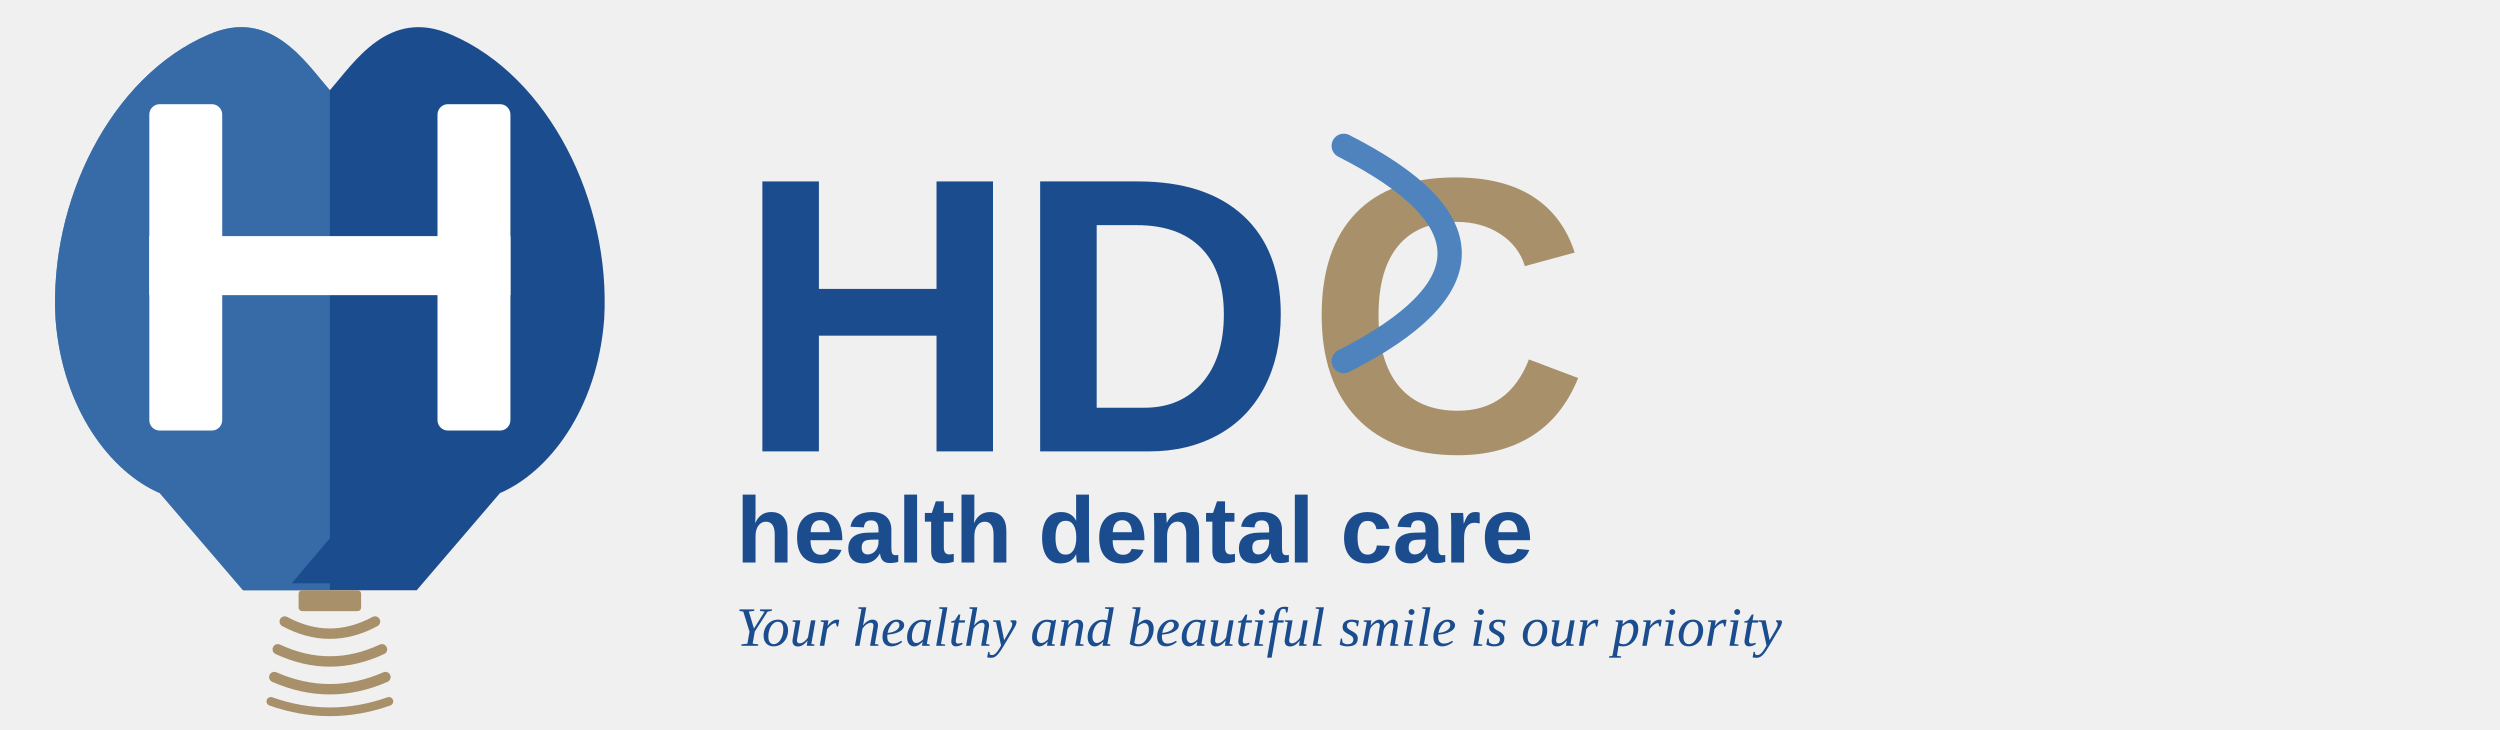
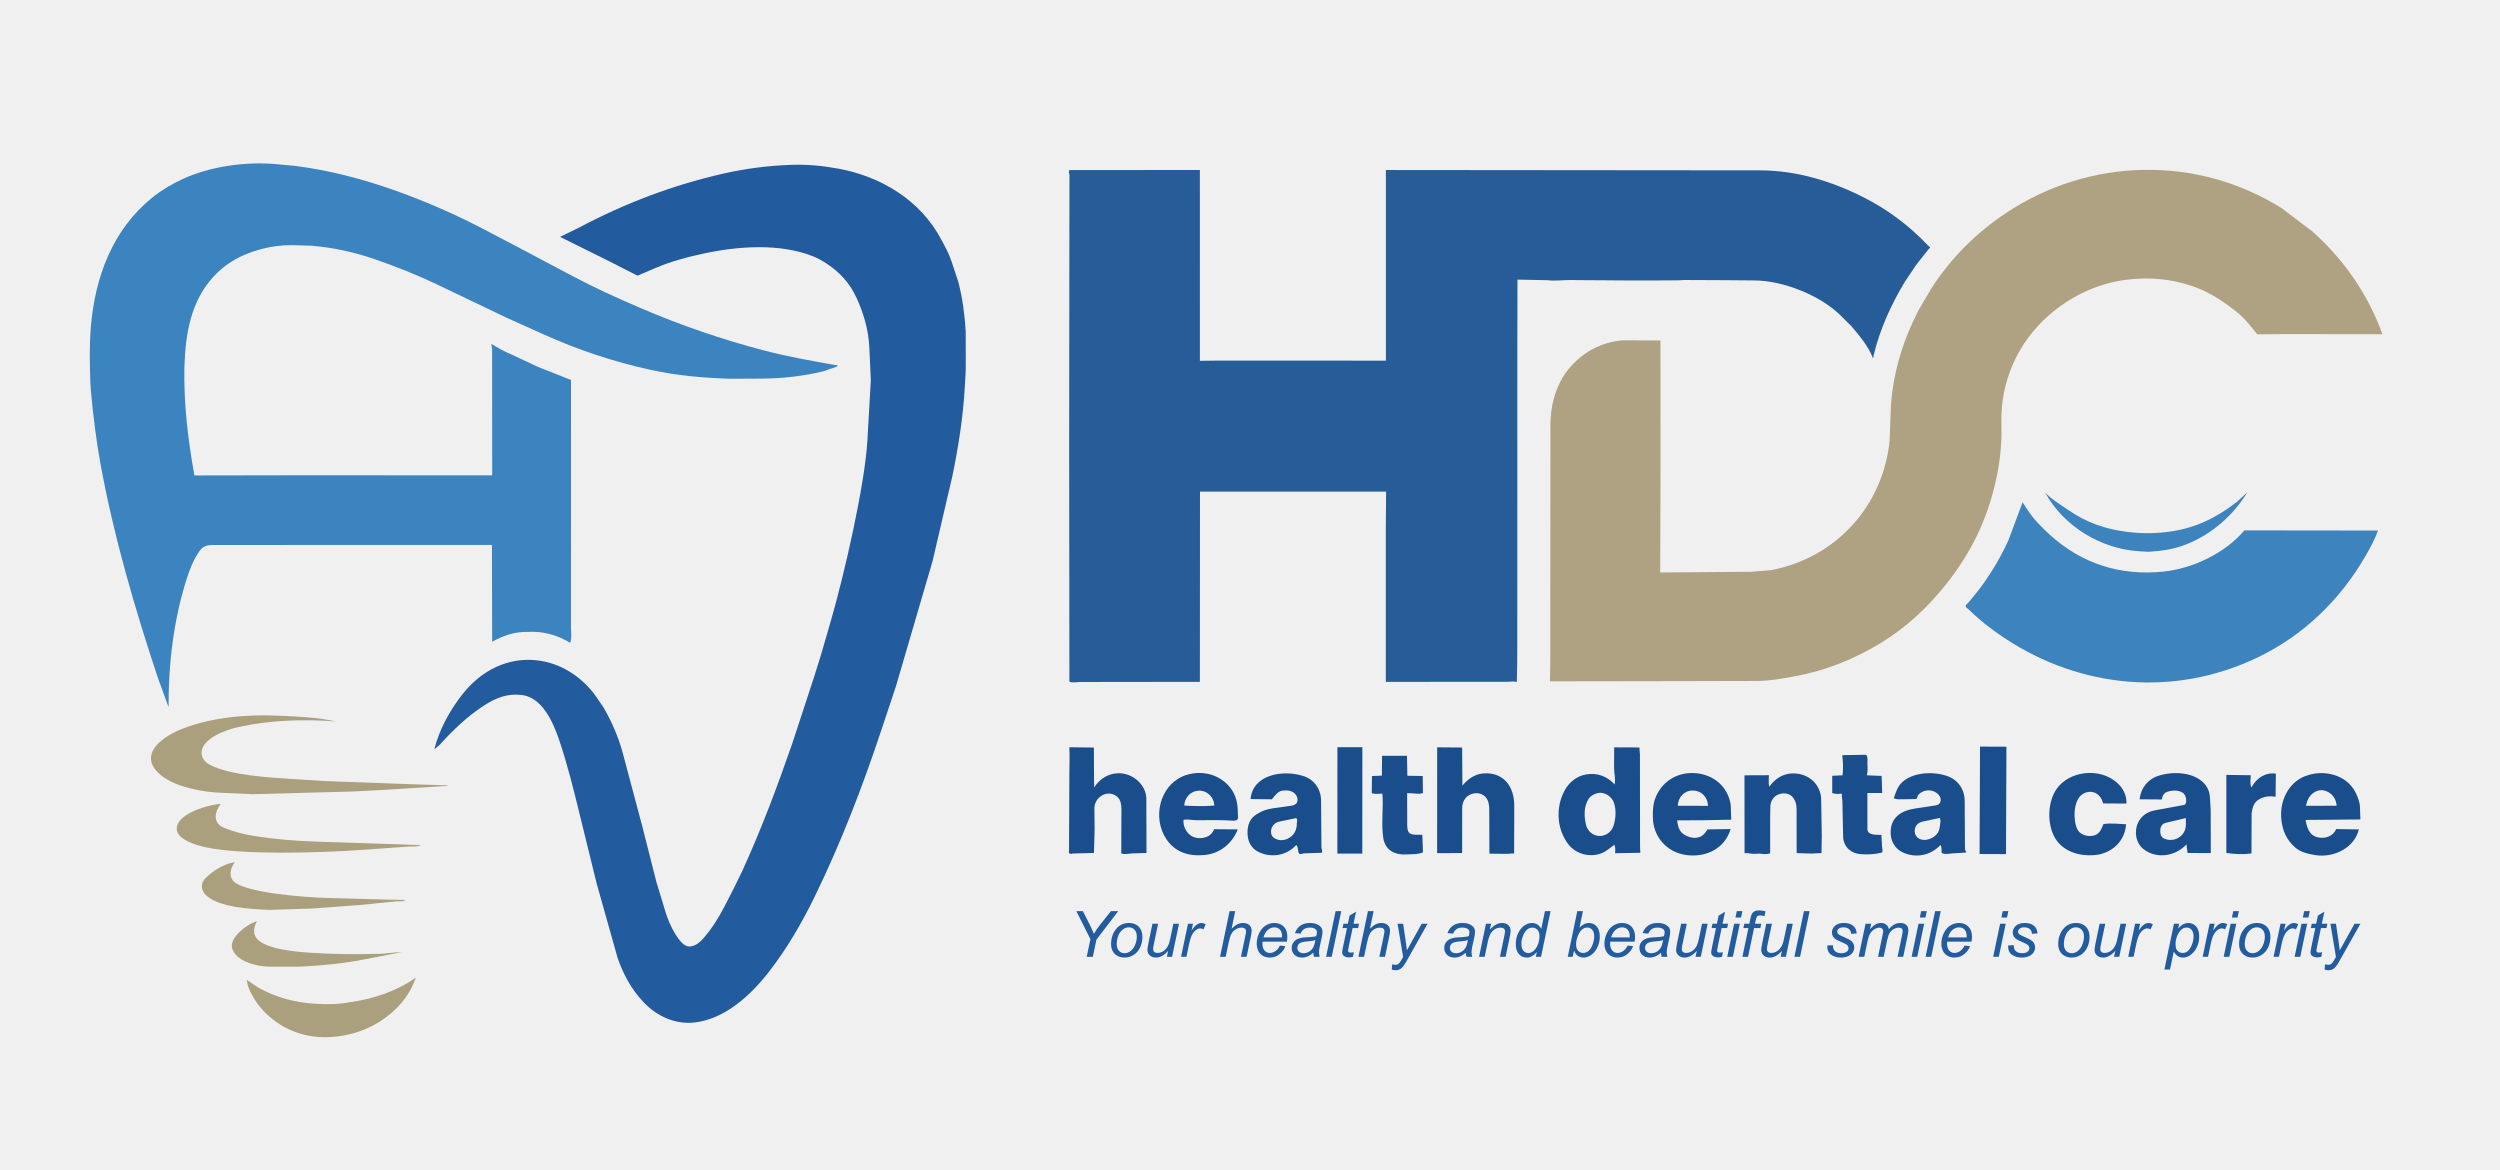
- <svg xmlns="http://www.w3.org/2000/svg" viewBox="0 0 720 210">
-   <path fill="#1B4D8E" d="     M 60,10     C 78,2 88,18 95,26     C 102,18 112,2 130,10     C 158,22 176,58 174,92     C 172,118 158,136 144,142     L 120,170     L 70,170     L 46,142     C 32,136 18,118 16,92     C 14,58 32,22 60,10 Z   " />
-   <path fill="#4E83BE" d="     M 60,10     C 78,2 88,18 95,26     L 95,170     L 70,170     L 46,142     C 32,136 18,118 16,92     C 14,58 32,22 60,10 Z   " opacity="0.55" />
-   <rect fill="white" x="43" y="30" width="21" height="94" rx="3" />
-   <rect fill="white" x="126" y="30" width="21" height="94" rx="3" />
-   <rect fill="white" x="43" y="68" width="104" height="17" />
-   <path fill="#1B4D8E" d="M 84,168 L 95,155 L 106,168 Z" />
-   <rect fill="#A8906A" x="86" y="170" width="18" height="6" rx="1" />
-   <path stroke="#A8906A" stroke-width="3" fill="none" stroke-linecap="round" d="M 82,179 Q 95,186 108,179" />
-   <path stroke="#A8906A" stroke-width="3" fill="none" stroke-linecap="round" d="M 80,187 Q 95,194 110,187" />
-   <path stroke="#A8906A" stroke-width="3" fill="none" stroke-linecap="round" d="M 79,195 Q 95,202 111,195" />
-   <path stroke="#A8906A" stroke-width="2.5" fill="none" stroke-linecap="round" d="M 78,202 Q 95,208 112,202" />
-   <text x="212" y="130" font-family="'Arial Black', Arial, sans-serif" font-size="113" font-weight="900" fill="#1B4D8E">H</text>
-   <text x="292" y="130" font-family="'Arial Black', Arial, sans-serif" font-size="113" font-weight="900" fill="#1B4D8E">D</text>
-   <text x="376" y="130" font-family="'Arial Black', Arial, sans-serif" font-size="113" font-weight="900" fill="#A8906A">C</text>
-   <path stroke="#4E83BE" stroke-width="7" fill="none" stroke-linecap="round" d="M 387,42 Q 448,73 387,104" />
-   <text x="212" y="162" font-family="Arial, sans-serif" font-size="27" font-weight="700" fill="#1B4D8E">health dental care</text>
-   <text x="212" y="186" font-family="Georgia, 'Times New Roman', serif" font-size="16" font-style="italic" fill="#1B4D8E">Your healthy and beautiful smile is our priority</text>
+ <svg xmlns="http://www.w3.org/2000/svg" id="Layer_1" data-name="Layer 1" viewBox="0 0 2993 1400">
+   <defs>
+     <style>
+       .cls-1 {
+         fill: #225b9e;
+       }
+ 
+       .cls-2 {
+         fill: #1a4d8c;
+       }
+ 
+       .cls-3 {
+         fill: #3d83be;
+       }
+ 
+       .cls-4 {
+         fill: #3b84bf;
+       }
+ 
+       .cls-5 {
+         fill: #afa282;
+       }
+ 
+       .cls-6 {
+         fill: #265c98;
+       }
+ 
+       .cls-7 {
+         fill: #aaa07d;
+       }
+     </style>
+   </defs>
+   <path class="cls-3" d="M2832.32,665.07c-30.43,53.05-74.82,95.9-129.88,122.21-99.14,47.38-210.72,37.11-301.87-22.86-15.97-10.51-30.34-21.71-43.89-35.04-1.27-1.25-2.76-1.38-3.18-3.26-.53-2.39,1.01-2.45,2.56-4.21,19.76-22.44,35.69-47.45,48.28-74.67l17.12-45.93,5.15,8c7.63,11.85,16.86,21.32,27.35,30.84,38.27,34.73,84.28,49.47,136.06,44.16,35.38-3.63,73.96-22.18,96.89-49.28h47.18s112.82.14,112.82.14c-3.84,10.72-8.69,19.59-14.59,29.88Z" />
+   <path class="cls-3" d="M2448.54,589.89c8.72,8.82,18.19,14.13,27.8,20.82,21.17,14.74,44.64,22.92,70.18,26.05,17.48,2.14,33.96,2.11,51.56-.37,30.79-4.33,55.58-16.67,79.78-35.43l12.68-11.61c-16.77,27.64-42.56,50.24-73.27,62.43-14.93,5.92-29.6,7.86-45.2,8.84l-11.15-.66c-45.59-2.71-90.41-29.93-112.39-70.08Z" />
+   <path class="cls-6" d="M1975.02,335.81l-27.09-.04-24.46-.19-33.38-.2-9.05-.14c-9.66-.14-18.73,1.4-28.37.23l-35.96-.73-.14,78.44-.09,363.52-.08,16.66-.45,23.08c-3.83-.99-7.32-.22-11.56-.22l-145.3.11v-182.18s.35-45.59.35-45.59h-222.81s-.14,227.74-.14,227.74l-143.33.18c-4.64,0-8.33,1.3-12.88-.31l-.28-279.13.18-190.98.18-136.93c-.64-1.93-.97-3.42-.17-5.51l156.28-.1.04,228.44,23.51-.28,199.19.09-.04-228.22,447.87.41c43.34.04,84.92,12.68,123.11,31.81,29.89,14.97,55.62,34.48,78.5,58.55l1.8,1.61c.88.79-.75,1.44-1.28,2.1l-14.66,18.41-14.1,21.01c-16.5,27.54-29.72,56.47-37.24,87.7l-.35,2.12c.77,1.56-1.41,1.74-1.04.17-5.93-14.08-15.55-25.43-25.27-36.91l-13.11-13c-23.71-23.5-67.87-41.47-102.38-41.78l-11.02-.1-24.33-.21-48.51-.21-8.12.38-34.01.19Z" />
+   <path class="cls-5" d="M2008.93,815.46l-153.31.24.38-23.93.16-282.59c.01-21.02,4.6-40.18,15.03-58,16.06-25.07,41.77-41.53,71.76-43.76l44.93.18.09,152.39-.36,125.37,109.26-.84,23.43-1.95c77.56-14.58,134.33-76.88,141.98-155.41l1.53-41.6c2.75-40.24,14.76-78.74,33.17-114.4l15.3-26c23.4-36.37,53.99-66.81,90.23-90.74,99.78-65.9,227.77-68.6,329.09-5.19l37.15,28.13c37.39,33.53,66.18,74.83,83.52,122.76l-119.19-.1-30.61.29c-7.8-9.44-15.01-19.28-24.81-26.96-14.17-11.1-28.41-21.01-45.29-27.86-29.25-11.86-61-14.75-92.46-9.7-32.65,5.25-62.62,20.25-87.14,41.81-37.43,32.9-58.1,79.42-56.67,129.4.68,23.84-1.57,46.09-6.82,69.21-10.77,47.44-29.82,86.12-60.04,124.05-21.6,27.11-46.68,50.44-76.22,68.69-32.55,20.1-67.34,34.03-104.97,40.83-15.19,2.74-29.16,5.42-44.59,5.45l-94.51.23Z" />
+   <path class="cls-4" d="M359.57,568.99l229.69.09-.11-150.94-.95-6.53c8.08,4.99,17.03,10.01,25.77,13.49l29.92,14.09,39.7,15.67-.02,296.9c0,6.38,1.32,11.37-.94,17.85-15.29-9.39-33-14.34-51.59-13.06-14.9-.24-28.02,4.09-41.81,11.74l-.29-115.93-333.71.1c-7.41,0-12.29,1.3-16.56,7.49-6.63,9.58-11.1,20.38-14.85,32.06-15.8,49.19-22.28,102.13-22.01,154.59l-12.94-35.52c-27.81-83.68-52.74-169.09-68.63-256.05-5.39-29.49-8.72-58.17-11.48-87.75-.27-2.91-.44-5.37-.54-8.33-.79-23.02-1.35-45.13.6-68.13,5.03-59.4,26.07-115.79,73.11-153.99,11.22-9.11,23.29-16.22,36.52-22.38,32.81-15.27,75.57-21.18,111.63-17.97l22.05,1.96c42.07,5.32,82.44,15.86,122.4,30.18,36.8,13.2,71.69,28.54,106.14,46.61l42.06,22.05,62.76,33.26c26.98,14.3,54.15,26.61,82.34,38.67,47.96,20.51,96.23,37.08,146.7,50.32,28.82,7.55,57.17,12.48,86.43,17.68.86-.6,1.61-.17,1.55.44-.02.27.21.97-.43,1.19l-16.3,5.67c-24.67,5.95-49.19,8.63-74.51,8.76l-37.37.19c-32.11-1.08-63.58-3.78-94.97-10.67-44.55-9.77-86.79-23.84-128.16-42.47l-44.33-19.96-83.75-40.05c-24.43-11.68-48.66-21.19-74.17-30.03-24.66-8.55-49.08-13.75-75.01-16.1l-17.45-.52c-11.73-.35-22.21.05-33.69,2.34-25.41,5.05-48.7,15.64-66.5,34.92-27.52,29.82-33.73,68.16-35.1,108.08-.94,44.1,4.18,86.76,11.98,130.21l126.84-.22Z" />
+   <path class="cls-1" d="M711.08,830.39l11.31,16.28c10.3,17.88,18.23,36.2,23.57,56.28l23.1,86.77,16.76,66.14,11.48,37.68c4.06,13.32,16.6,39.63,27.74,39.63,6.64,0,12.52-4.58,16.72-9.4,10.47-12.02,18.66-24.99,25.88-39.08l11.21-21.89,9.54-19.53c22.9-50.06,42-100.9,60.06-152.98l26.41-80.54,8.32-26.74,11.29-38.9c15.95-54.96,40.93-162.97,44-217.15l4.08-71.92-1.81-39.21c-.96-20.73-6.68-40.4-15.26-59.19-7.82-17.14-19.84-30.54-35.36-40.75-5.61-3.7-10.77-6.67-17.06-9.16-39.94-15.8-90.03-12.02-131.93-2.92-19.74,4.28-38.4,9.33-56.9,17.24l-21.01,8.99-33.33-17-59.43-29.46,22.42-10.9c54.85-29.19,112.67-51.17,173.55-64.95,26.47-5.99,52.49-9.27,79.54-10.34,19.62-.77,38.21.94,57.4,4.45,51.53,9.43,98.37,37.85,123.27,84.48,4.68,8.77,9.3,17,12.46,26.47l8.18,24.6c5.06,19.63,7.67,39.04,8.86,59.35l.06,46.1-1.08,19.58c-2.01,36.31-7.54,71.35-14.83,107.1l-23.87,102.38-43.83,149.77-17.81,53.48c-22.49,67.52-47.94,133.63-79.06,197.55-15.64,32.13-33.38,62.66-55.13,90.72-21.89,28.24-53.02,56.7-89.19,60.71-23.3,2.58-45.17-7.61-61.09-24.48-14.35-15.21-24.09-33.04-30.95-52.95l-25.23-89.69-20.69-84.3c-7.25-29.55-14.33-58.19-24.06-86.91-7.47-22.05-20.4-50.58-44.41-53.71-17.26-2.25-31.49,3.37-46,12.86-19.82,12.97-36.56,29.04-52.35,46.51l-5.08,4.29c-.22,1.36-1.92,1.03-1.16-.23,5.92-22.02,16.3-41.47,29.57-59.52,10.54-14.35,22.72-26.11,38.39-34.68,29.75-16.27,64.86-14.8,93.48,2.73,11.57,7.09,20.71,15.59,29.27,26.32Z" />
+   <path class="cls-7" d="M536.05,940.83l-24.08,1.57-51.89,3.19-38.19,2-119.78,3.22-39.2-1.77c-16.23-.73-31.83-3.74-47.2-8.77-15.12-4.95-34.28-16.8-34.95-31.57-.74-16.43,21.07-29.78,36.95-35.99,36.61-14.31,77.82-17.64,117.27-15.84,22.91,1.04,45.22,1.99,67.14,6.78-39.28-2.68-77.51-1.71-115.67,6.54-16.62,3.59-42.5,13.33-45.04,29.1-1.13,7.05,3.65,13.14,10.01,16.43,24.47,12.66,71.71,15.23,101.72,17.12l35.95,2.26,108.87,3.97,37.55,1.13c.42.01.57.4.53.62Z" />
+   <path class="cls-7" d="M295.46,1173.05l13.43,9.13c21.1,11.91,43.78,17.98,68.08,19.47,14.25.87,27.75.94,41.83-1.8,27.6-3.62,57-13.54,79-29.53-7.76,22.84-23.31,40-42.97,52.6-17.98,11.53-38.31,17.5-59.77,18.7-35.05,1.96-67.65-13.38-88.04-41.62-5.06-8.37-10.36-15.95-11.57-26.94Z" />
+   <path class="cls-7" d="M504.04,1011.82c-4.61,2.27-9.17,1.29-14.05,1.64l-58.04,4.12c-48.62,3.46-142.55,6.29-186.25-3.33-12.27-2.7-31.02-8.99-33.64-18.92-4.98-18.86,32.58-31.16,52.07-32.98-3.42,5.39-5.98,9.91-5.9,15.7s3.95,10.49,9.17,12.65c11.88,4.92,23.96,8.12,36.85,10.15,25.07,3.94,49.31,5.92,74.81,6.76l101.15,3.32,23.83.88Z" />
+   <path class="cls-7" d="M473.84,1079.15l-43.8,4.42-57.03,4.14-50.38,1.62c-23.2-.91-60.71-3.03-76.01-17.61-6.43-6.12-6.61-14.68-.45-20.59,9.75-9.35,21.4-16.57,35-19.13-4.62,6.47-7.1,14.23-3.16,21.02,9.23,15.91,88.9,21.36,113.94,22.04l68.32,1.87,25.45.46c-3.86,2.68-7.97,1.35-11.87,1.75Z" />
+   <path class="cls-7" d="M481.11,1139.86l-43.45,8.46c-25.77,5.02-51.07,7.63-77.28,8.93l-36.91.08c-16.26.03-43.09-6.82-45.84-23.62-1.81-11.08,16.56-26.91,29.97-30.79-3.59,6.24-5.23,14.71-.23,20.65,10.8,12.82,45.31,15.73,64.63,17.06,27.63,1.9,54.45,1.99,82.07,1.31,9.03-.22,16.91-1.96,27.02-2.07Z" />
+   <path class="cls-2" d="M1932.76,1011.3c-5.2,3.61-9.34,7.93-15.7,10.33-13.8,5.21-30.73.95-39.86-11.38-13.52-18.27-14.74-43.16-4.58-62.87,5.84-11.34,15.71-18.5,26.61-20.29,13.15-2.16,24.9,2.35,33.75,11.99,1.48-7.19-.64-13.25-.6-19.5l.13-24.85,30.11.12.7,7.96.15,110.52.35,7.6-30.18.53c-.12-3.14.94-5.43-.89-10.15ZM1931.75,988.5c2.81-9.01,3.34-18.55.49-27.32-2.14-6.57-9.11-11.98-16.28-12.03-4.99-.04-11.42,3.09-14,7.15-5.97,9.37-5.66,20.78-3.18,31.2,1.83,7.68,8.44,13,15.76,13.33s14.74-4.4,17.2-12.32Z" />
+   <path class="cls-2" d="M1805.33,1022.21l-22.21-.2-.18-53.49c-.02-5.42-1.1-11.19-5.07-14.94-5.1-4.82-12.42-4.94-18.13-2.14s-9.2,8.73-9.21,16.06l-.08,53.76-29.92.15.05-126.7,29.89.22.32,45.55c8.31-9.84,17.29-14.93,29.17-14.68,21.53.45,32.95,17.1,32.9,38.68l-.15,57.42c-2.73-.55-4.68.33-7.39.3Z" />
+   <path class="cls-2" d="M1342.61,969.9c.02-5.75-.71-11.83-4.5-15.54-5.09-4.99-12.87-5.47-18.5-2.23s-9.5,8.82-9.42,16.24l.28,24.07-.78,28.7-25.35.68c-1.45.04-2.54,1.01-4.09-.14-.97-.72-.4-1.62-.39-3.43l.39-91.73c.05-10.96.53-20.97-.03-31.92l29.34.38.3,47.82c6.81-10.36,16.48-16.46,27.87-17.02,18.77-.93,34.63,14.23,34.67,30.69l.17,64.71-16.52.48c-4.59.13-8.86,1.64-13.65.09l.18-51.84Z" />
+   <path class="cls-2" d="M2119.45,965.86l-.23,15.78v39.95c-3.47,1.27-7.76,1.09-12.25.34l-6.89.29c-3.81.16-7.12-1.31-11.49-.76l-.11-93.25,29.2-.12c.09,4.94-.8,8.83.49,13.87,6.33-9.02,15.06-15.07,25.81-15.91,18.43-1.43,34.36,10.31,36.26,28.88l.79,45.44-.35,20.91-11.8.59-17.93-.52-.08-52.73c0-5.61-1.35-10.63-5.39-15.04-3.83-4.19-11.12-4.74-16.74-2.3-5.06,2.19-9.19,7.42-9.29,14.57Z" />
+   <path class="cls-2" d="M2263.57,998.94c-1.22-19.46,11.49-28.37,29.6-31.08l24.46-3.66c2.61-.39,4.69-2.13,5.24-3.72.83-2.42.76-5.06-.76-7.36-5.68-8.63-18.82-9.23-25.75-1.26-.98,1.13-.75,4.72-2.99,4.76l-14.38.27c-4.26.08-7.98.43-11.79-1.21,2.37-6.65,4.3-13.33,8.89-18.05,12.9-13.27,37.68-14.4,54.48-8.77,13.67,4.58,21.5,16.06,21.57,30.34l.31,56.25c.01,1.92.72,3.4,1.63,5.21l-16.86,1.05c-4.48.28-9.06,1.65-12.75-.77-.27-3.11.64-6.11-1.36-9.32-12.09,12.95-29.77,16.05-45.36,8.76-8.05-3.76-13.59-12.01-14.18-21.44ZM2307.08,1005.24c8.25-1.7,14.77-7.49,15.24-15.67.21-3.65,1.73-6.88-.07-10.36l-20.67,4.45c-6.93,1.49-10.62,7.58-8.91,14.2,1.47,5.7,7.66,8.78,14.42,7.39Z" />
+   <path class="cls-2" d="M2796.9,992.54l27.16.45c-5.7,22.92-31.1,34.25-52.27,30.71-8.68-1.45-17.2-3.28-23.84-9-10.42-8.97-15.21-19.82-16.7-33.4-2.38-21.59,7.88-44.29,28.9-52.29,14.31-5.44,30.56-4.42,43.42,2.66,12.28,6.76,18.73,18.17,21.61,31.67l.7,17.71-65.64.58c2.02,12.93,6.81,20.86,18.74,21.34,7.54.3,14.52-2.82,17.94-10.42ZM2797.37,964.6c-.3-6.14-3.43-11.73-7.53-14.74-4.8-3.53-10.48-5.04-16.18-2.83-7.16,2.78-11.79,9.71-12.8,17.72l36.51-.15Z" />
+   <path class="cls-2" d="M2035,1001.97c4.5-1.65,6.99-5.77,9.3-9.02l27.59-.4c-7.03,24-30.61,34.57-53.92,30.97-22.81-3.52-38.88-21.9-39.16-45.03-.09-7.42.02-14.79,2.49-21.75,7.55-21.33,27.43-33.23,49.7-31.01,21.12,2.11,37.6,16.28,40.99,37.61l.68,17.99-32.59.65-32.19.16c.59,6.43,2.54,13.17,7.65,16.54,5.61,3.7,12.84,5.73,19.47,3.3ZM2044.9,964.76c-.88-11.88-8.76-18.31-18.5-18.35-9.8-.04-17.31,7.78-17.79,18.29l36.29.06Z" />
+   <path class="cls-2" d="M1506.65,1019.9c-8.05-4-12.25-11.32-12.99-19.87-.75-8.72,1.25-18.17,8.21-23.37,6.79-5.08,13.99-7.82,22.16-8.97l22.77-3.22c2.94-.42,5.32-2.12,6.04-3.96,1.18-3.04.58-6.16-1.25-8.72-3.84-5.37-9.94-6-16.37-5.26-5.24.61-9.14,6.27-12.52,10.4l-25.52-.29c2.51-29.14,38.05-35.31,62.49-27.83,13.51,4.13,21.8,15.59,21.91,29.71l.44,55.85c.02,2.19,1.74,4.43.35,6.59l-21.27.69c-1.55.05-4.93,2.04-6.17-.35-1.3-2.49-.27-6.61-3.02-9.69-11.77,13.01-30.28,15.73-45.25,8.29ZM1525.59,1003.4c6.25,4.05,13.9,2.69,19.3-1.24,5.06-3.68,7.77-9.57,7.66-16.34-.03-1.68,1.31-5.18-.88-6.36l-20.18,4.19c-4.62.96-7.97,4.33-9.16,8.01-1.31,4.08-.88,9.06,3.25,11.74Z" />
+   <path class="cls-2" d="M1425.91,1000.51c7.4,5.05,23.38,4.15,27.57-7.79l28.38.24c-6.72,16.89-21.06,28.55-38.76,30.55-19.26,2.18-36.33-2.99-46.98-19.24-16.46-25.12-8.04-62.63,19.73-74.79,14.77-6.46,32.33-5.27,45.62,3.26s19.65,20.97,20.28,35.65l.45,10.43c.11,2.48-2.53,3.94-5.23,3.75-14.82-1.05-29.16-.72-44.02-.6-5.37.04-10.45-1.45-16.06-.51-.6,7.41,2.82,14.82,9,19.04ZM1453.75,964.45c-.46-11.1-9.63-18.42-18.76-17.87-9.64.58-16.56,7.93-17.26,17.83,12.13.7,23.35,1.04,36.02.04Z" />
+   <path class="cls-2" d="M1702.8,999.45l.79,20.93c-5.81,2.68-12.03,2.12-18.63,2.53-15.48.95-26.72-4.87-29-20.29-2.46-16.59.39-34.98-.93-52.49-4.38.29-8.21.69-12.74-.44l.2-20.58,11.9-.55.2-23.7h29.86s.44,23.88.44,23.88l18.4.27.23,20.36c-3.91,1.71-8.42.62-12.74.42l-6.14-.28.09,35.04c0,3.81-.35,10.69,2.89,13,3.87,2.69,9.74,1.39,15.17,1.92Z" />
+   <path class="cls-2" d="M2252.39,999.54l.79,13.74c.15,2.57,1.15,4.97.02,7.36-8.38,2.2-16.82,2.59-25.42,1.97-11.41-.82-19.99-7.96-21.15-19.75l-.93-43.85c-.06-2.92-1.21-5.47-.46-8.86-4.54.46-7.57.6-11.67-.63l-.02-20.74,12.34-.62c1.06-7.99.48-15.85-.28-24.08l28.55-.48c2.56,3.51,1.27,7.63,1.52,11.72.27,4.47.54,8.46-.76,12.87l17.79.76.61,20.39-17.7.04.04,42.95c0,7.09,7.61,7.12,16.73,7.2Z" />
+   <rect class="cls-2" x="2321.73" y="942.39" width="128.6" height="31.63" transform="translate(1418.25 3340.36) rotate(-89.77)" />
+   <rect class="cls-2" x="1552.32" y="943.31" width="127.41" height="29.86" transform="translate(656.97 2573.77) rotate(-89.97)" />
+   <path class="cls-2" d="M2695.47,1021.74c-10,1.41-19.48.85-30.09-.57v-93.46s29.2.41,29.2.41c-.24,5.28-1.03,9.5.74,14.72,6.37-11.49,16.5-18.32,29.32-16.65l-.32,27.76c-7.34-1.43-15.3-.37-21.58,4.21-4.92,3.59-6.11,9.41-7.1,15.42l-.17,48.16Z" />
+   <path class="cls-2" d="M2561.5,981.67c4.68-7.12,11.61-10.29,18.97-11.66l35.01-6.51c3.46-2.57,1.71-11.88-2.06-14.25-5.93-3.73-12.42-3.31-18.75-1.29-3.8,1.21-6.03,4.77-6.51,9.16l-26.61-.2c1.45-13.49,9.66-24.06,22.8-28.23,26.04-8.25,59.78-.48,61.37,25.81l.9,14.99.13,51.85-27.75-.16-1.41-10.28c-13.08,14.33-35.95,17.95-51.61,5.5-10.19-8.1-11.42-24.15-4.47-34.72ZM2615.68,994.07c1.77-4.48,1.34-9.57,1.11-14.7l-23.89,5.72c-4.31,1.03-6.39,4.43-6.61,8.81-.19,3.7.45,8.03,4.4,9.91,9.36,4.47,21.08.17,24.99-9.74Z" />
+   <path class="cls-2" d="M2508.6,999.68c5.84-2.35,7.59-8.43,9.67-13.09,8.59-1.45,18.5-.16,27.1.21-1.41,20.89-17.75,35.37-38.22,36.99-17.75,1.41-36.47-4.33-46.14-19.32-11.04-17.11-10.38-47.83,4.23-63.82,17.87-19.56,53.98-21.15,72.62-.2,5.43,6.1,8.24,13.67,7.93,21.58l-28.03-.18c-1.44-6.7-5.55-11.48-10.99-13.2-6.44-2.02-13.55.47-17.7,6.1-8.04,10.89-6.44,34.92.28,41.37,4.77,4.58,12.87,6.11,19.24,3.54Z" />
+   <path class="cls-1" d="M1301.04,1145.51l4.4-21.15-16.82-33.54h7.83l8.06,15.97c1.77,3.48,3.48,7.21,5.15,11.19,1.84-3.38,4.35-7.08,7.54-11.08l12.83-16.08h8.73l-26.11,34.1-4.29,20.59h-7.31Z" />
+   <path class="cls-1" d="M1330.18,1130.47c0-7.73,2.28-14.14,6.83-19.21,3.75-4.18,8.68-6.27,14.77-6.27,4.78,0,8.62,1.49,11.55,4.48,2.92,2.98,4.38,7.01,4.38,12.09,0,4.55-.92,8.79-2.76,12.7s-4.46,6.92-7.85,9.01c-3.39,2.09-6.97,3.13-10.73,3.13-3.08,0-5.89-.66-8.41-1.98-2.52-1.32-4.45-3.18-5.78-5.6-1.33-2.41-2-5.2-2-8.36ZM1336.93,1129.8c0,3.73.9,6.56,2.69,8.49,1.79,1.93,4.07,2.89,6.83,2.89,1.44,0,2.87-.29,4.29-.88,1.42-.58,2.74-1.47,3.95-2.67,1.22-1.19,2.26-2.56,3.11-4.08s1.55-3.18,2.07-4.94c.77-2.46,1.16-4.82,1.16-7.09,0-3.58-.9-6.36-2.7-8.34-1.8-1.98-4.07-2.97-6.81-2.97-2.11,0-4.04.5-5.78,1.51-1.74,1.01-3.31,2.48-4.72,4.42-1.41,1.94-2.44,4.2-3.1,6.77-.66,2.57-.99,4.87-.99,6.88Z" />
+   <path class="cls-1" d="M1398.52,1138.34c-4.75,5.37-9.61,8.06-14.59,8.06-3.06,0-5.53-.88-7.41-2.63-1.88-1.75-2.82-3.9-2.82-6.44,0-1.67.42-4.53,1.27-8.58l4.77-22.87h6.75l-5.3,25.33c-.45,2.11-.67,3.76-.67,4.92,0,1.49.45,2.66,1.36,3.49.91.83,2.24,1.25,4.01,1.25,1.89,0,3.74-.46,5.54-1.38,1.8-.92,3.36-2.16,4.66-3.73,1.31-1.57,2.37-3.42,3.19-5.56.55-1.37,1.18-3.77,1.9-7.2l3.58-17.12h6.75l-8.28,39.62h-6.23l1.49-7.16Z" />
+   <path class="cls-1" d="M1413.96,1145.51l8.28-39.62h5.97l-1.68,8.09c2.04-3.06,4.03-5.32,5.99-6.79,1.95-1.47,3.95-2.2,5.99-2.2,1.34,0,3,.49,4.96,1.46l-2.76,6.27c-1.17-.84-2.45-1.27-3.84-1.27-2.36,0-4.79,1.32-7.27,3.95-2.49,2.64-4.44,7.37-5.86,14.21l-3.36,15.89h-6.42Z" />
+   <path class="cls-1" d="M1460.63,1145.51l11.42-54.69h6.75l-4.36,21c2.51-2.44,4.85-4.18,7.01-5.24,2.16-1.06,4.39-1.58,6.68-1.58,3.28,0,5.83.86,7.65,2.59,1.81,1.73,2.72,4.01,2.72,6.85,0,1.39-.4,3.95-1.19,7.68l-4.89,23.39h-6.75l5.04-23.99c.72-3.48,1.08-5.67,1.08-6.57,0-1.29-.45-2.35-1.34-3.17-.9-.82-2.19-1.23-3.88-1.23-2.44,0-4.76.64-6.98,1.92-2.21,1.28-3.95,3.03-5.2,5.26-1.26,2.23-2.41,5.81-3.45,10.76l-3.54,17.01h-6.75Z" />
+   <path class="cls-1" d="M1532.22,1132.04l6.57.67c-.95,3.26-3.12,6.36-6.51,9.29-3.39,2.93-7.44,4.4-12.14,4.4-2.94,0-5.63-.68-8.08-2.03-2.45-1.36-4.31-3.33-5.6-5.91-1.28-2.59-1.92-5.53-1.92-8.84,0-4.33,1-8.52,3-12.59,2-4.07,4.59-7.09,7.78-9.06,3.18-1.98,6.63-2.97,10.33-2.97,4.73,0,8.5,1.47,11.32,4.4,2.82,2.93,4.23,6.94,4.23,12.01,0,1.94-.17,3.93-.52,5.97h-29.17c-.1.77-.15,1.47-.15,2.09,0,3.71.85,6.54,2.55,8.49s3.79,2.93,6.25,2.93c2.31,0,4.59-.76,6.83-2.28,2.24-1.52,3.98-3.71,5.22-6.57ZM1512.6,1122.23h22.23c.03-.7.04-1.19.04-1.49,0-3.38-.85-5.97-2.54-7.78s-3.87-2.71-6.53-2.71c-2.88,0-5.52,1-7.89,2.98-2.38,1.99-4.15,4.99-5.32,8.99Z" />
+   <path class="cls-1" d="M1572.32,1140.58c-2.34,2.01-4.59,3.49-6.75,4.42-2.16.93-4.48,1.4-6.94,1.4-3.66,0-6.6-1.08-8.84-3.23s-3.36-4.91-3.36-8.26c0-2.21.5-4.17,1.51-5.88s2.34-3.07,4.01-4.1c1.67-1.03,3.71-1.77,6.12-2.22,1.52-.3,4.4-.53,8.64-.71,4.24-.17,7.28-.62,9.12-1.34.52-1.84.78-3.37.78-4.59,0-1.57-.57-2.8-1.72-3.69-1.57-1.24-3.85-1.87-6.86-1.87-2.84,0-5.15.63-6.96,1.88-1.8,1.26-3.11,3.04-3.94,5.35l-6.83-.6c1.39-3.93,3.6-6.94,6.62-9.03s6.83-3.13,11.43-3.13c4.9,0,8.78,1.17,11.64,3.51,2.19,1.74,3.28,4,3.28,6.79,0,2.11-.31,4.56-.93,7.35l-2.2,9.85c-.7,3.13-1.04,5.68-1.04,7.65,0,1.24.27,3.04.82,5.37h-6.83c-.37-1.29-.63-2.93-.78-4.92ZM1574.82,1125.44c-.95.37-1.96.66-3.04.86-1.08.2-2.89.41-5.43.63-3.93.35-6.7.79-8.32,1.33-1.62.54-2.83,1.39-3.66,2.55-.82,1.17-1.23,2.46-1.23,3.88,0,1.89.65,3.45,1.96,4.66,1.31,1.22,3.17,1.83,5.58,1.83,2.24,0,4.39-.59,6.45-1.77,2.06-1.18,3.69-2.83,4.89-4.94,1.19-2.11,2.13-5.12,2.8-9.03Z" />
+   <path class="cls-1" d="M1587.58,1145.51l11.42-54.69h6.75l-11.42,54.69h-6.75Z" />
+   <path class="cls-1" d="M1620.85,1140.02l-1.12,5.52c-1.62.42-3.18.63-4.7.63-2.69,0-4.83-.66-6.42-1.98-1.19-.99-1.79-2.35-1.79-4.07,0-.87.32-2.87.97-6.01l4.81-23.02h-5.33l1.08-5.22h5.33l2.05-9.74,7.72-4.66-3.02,14.4h6.64l-1.12,5.22h-6.6l-4.59,21.9c-.57,2.79-.86,4.45-.86,5,0,.8.23,1.41.69,1.83.46.42,1.21.63,2.26.63,1.49,0,2.82-.15,3.99-.45Z" />
+   <path class="cls-1" d="M1626.3,1145.51l11.42-54.69h6.75l-4.36,21c2.51-2.44,4.85-4.18,7.01-5.24,2.16-1.06,4.39-1.58,6.68-1.58,3.28,0,5.83.86,7.65,2.59,1.81,1.73,2.72,4.01,2.72,6.85,0,1.39-.4,3.95-1.19,7.68l-4.89,23.39h-6.75l5.04-23.99c.72-3.48,1.08-5.67,1.08-6.57,0-1.29-.45-2.35-1.34-3.17-.9-.82-2.19-1.23-3.88-1.23-2.44,0-4.76.64-6.98,1.92-2.21,1.28-3.95,3.03-5.2,5.26-1.26,2.23-2.41,5.81-3.45,10.76l-3.54,17.01h-6.75Z" />
+   <path class="cls-1" d="M1666.25,1160.8l.41-6.34c1.39.4,2.75.6,4.07.6s2.47-.31,3.32-.93c1.09-.82,2.29-2.36,3.58-4.63l2.16-3.88-6.6-39.73h6.64l2.98,20.03c.6,3.95,1.11,7.91,1.53,11.86l17.72-31.9h7.05l-25.26,44.88c-2.44,4.38-4.6,7.27-6.49,8.69-1.89,1.42-4.07,2.13-6.53,2.13-1.57,0-3.1-.26-4.59-.78Z" />
+   <path class="cls-1" d="M1754.93,1140.58c-2.34,2.01-4.59,3.49-6.75,4.42-2.16.93-4.48,1.4-6.94,1.4-3.66,0-6.6-1.08-8.84-3.23s-3.36-4.91-3.36-8.26c0-2.21.5-4.17,1.51-5.88s2.34-3.07,4.01-4.1c1.67-1.03,3.71-1.77,6.12-2.22,1.52-.3,4.4-.53,8.64-.71,4.24-.17,7.28-.62,9.12-1.34.52-1.84.78-3.37.78-4.59,0-1.57-.57-2.8-1.72-3.69-1.57-1.24-3.85-1.87-6.86-1.87-2.84,0-5.15.63-6.96,1.88-1.8,1.26-3.11,3.04-3.94,5.35l-6.83-.6c1.39-3.93,3.6-6.94,6.62-9.03s6.83-3.13,11.43-3.13c4.9,0,8.78,1.17,11.64,3.51,2.19,1.74,3.28,4,3.28,6.79,0,2.11-.31,4.56-.93,7.35l-2.2,9.85c-.7,3.13-1.04,5.68-1.04,7.65,0,1.24.27,3.04.82,5.37h-6.83c-.37-1.29-.63-2.93-.78-4.92ZM1757.43,1125.44c-.95.37-1.96.66-3.04.86-1.08.2-2.89.41-5.43.63-3.93.35-6.7.79-8.32,1.33-1.62.54-2.83,1.39-3.66,2.55-.82,1.17-1.23,2.46-1.23,3.88,0,1.89.65,3.45,1.96,4.66,1.31,1.22,3.17,1.83,5.58,1.83,2.24,0,4.39-.59,6.45-1.77,2.06-1.18,3.69-2.83,4.89-4.94,1.19-2.11,2.13-5.12,2.8-9.03Z" />
+   <path class="cls-1" d="M1770.71,1145.51l8.28-39.62h6.12l-1.46,6.9c2.66-2.71,5.15-4.69,7.46-5.93,2.31-1.24,4.67-1.87,7.09-1.87,3.21,0,5.73.87,7.55,2.61,1.83,1.74,2.74,4.07,2.74,6.98,0,1.47-.32,3.78-.97,6.94l-5.04,23.99h-6.75l5.26-25.11c.52-2.44.78-4.24.78-5.41,0-1.32-.45-2.39-1.36-3.21-.91-.82-2.22-1.23-3.94-1.23-3.46,0-6.54,1.24-9.23,3.73s-4.68,6.75-5.95,12.79l-3.84,18.43h-6.75Z" />
+   <path class="cls-1" d="M1839.91,1139.76c-3.86,4.43-7.88,6.64-12.09,6.64-3.76,0-6.88-1.39-9.38-4.16-2.5-2.77-3.75-6.8-3.75-12.07,0-4.82.99-9.23,2.96-13.22,1.98-3.99,4.45-6.98,7.42-8.97,2.97-1.99,5.95-2.98,8.93-2.98,4.92,0,8.64,2.38,11.15,7.12l4.48-21.3h6.71l-11.42,54.69h-6.23l1.19-5.75ZM1821.4,1128.91c0,2.76.27,4.94.82,6.53.55,1.59,1.48,2.92,2.8,3.97,1.32,1.06,2.9,1.59,4.74,1.59,3.06,0,5.83-1.59,8.32-4.78,3.33-4.23,5-9.45,5-15.67,0-3.13-.82-5.58-2.46-7.35-1.64-1.77-3.71-2.65-6.19-2.65-1.62,0-3.09.36-4.42,1.08-1.33.72-2.65,1.95-3.96,3.67-1.31,1.73-2.41,3.92-3.3,6.58s-1.34,5-1.34,7.01Z" />
+   <path class="cls-1" d="M1876.91,1145.51l11.42-54.69h6.75l-4.07,19.55c2.14-1.96,4.08-3.35,5.82-4.16,1.74-.81,3.56-1.21,5.45-1.21,3.71,0,6.8,1.38,9.27,4.14s3.71,6.78,3.71,12.05c0,3.51-.5,6.71-1.49,9.62-1,2.91-2.23,5.35-3.69,7.33-1.47,1.98-2.98,3.56-4.55,4.74-1.57,1.18-3.17,2.06-4.81,2.65s-3.22.88-4.74.88c-2.61,0-4.91-.69-6.9-2.07-1.99-1.38-3.54-3.49-4.66-6.32l-1.57,7.5h-5.93ZM1886.91,1129.24l-.04,1.27c0,3.38.81,5.96,2.42,7.72,1.62,1.77,3.63,2.65,6.04,2.65s4.53-.83,6.51-2.48c1.98-1.65,3.6-4.23,4.87-7.74,1.27-3.51,1.9-6.74,1.9-9.7,0-3.33-.8-5.92-2.41-7.76-1.6-1.84-3.59-2.76-5.95-2.76s-4.68.94-6.71,2.82c-2.04,1.88-3.74,4.77-5.11,8.67-1.02,2.91-1.53,5.35-1.53,7.31Z" />
+   <path class="cls-1" d="M1948.5,1132.04l6.57.67c-.95,3.26-3.12,6.36-6.51,9.29-3.39,2.93-7.44,4.4-12.14,4.4-2.94,0-5.63-.68-8.08-2.03-2.45-1.36-4.31-3.33-5.6-5.91-1.28-2.59-1.92-5.53-1.92-8.84,0-4.33,1-8.52,3-12.59,2-4.07,4.59-7.09,7.78-9.06,3.18-1.98,6.63-2.97,10.33-2.97,4.73,0,8.5,1.47,11.32,4.4,2.82,2.93,4.23,6.94,4.23,12.01,0,1.94-.17,3.93-.52,5.97h-29.17c-.1.77-.15,1.47-.15,2.09,0,3.71.85,6.54,2.55,8.49s3.79,2.93,6.25,2.93c2.31,0,4.59-.76,6.83-2.28,2.24-1.52,3.98-3.71,5.22-6.57ZM1928.88,1122.23h22.23c.03-.7.04-1.19.04-1.49,0-3.38-.85-5.97-2.54-7.78s-3.87-2.71-6.53-2.71c-2.88,0-5.52,1-7.89,2.98-2.38,1.99-4.15,4.99-5.32,8.99Z" />
+   <path class="cls-1" d="M1988.6,1140.58c-2.34,2.01-4.59,3.49-6.75,4.42-2.16.93-4.48,1.4-6.94,1.4-3.66,0-6.6-1.08-8.84-3.23s-3.36-4.91-3.36-8.26c0-2.21.5-4.17,1.51-5.88s2.34-3.07,4.01-4.1c1.67-1.03,3.71-1.77,6.12-2.22,1.52-.3,4.4-.53,8.64-.71,4.24-.17,7.28-.62,9.12-1.34.52-1.84.78-3.37.78-4.59,0-1.57-.57-2.8-1.72-3.69-1.57-1.24-3.85-1.87-6.86-1.87-2.84,0-5.15.63-6.96,1.88-1.8,1.26-3.11,3.04-3.94,5.35l-6.83-.6c1.39-3.93,3.6-6.94,6.62-9.03s6.83-3.13,11.43-3.13c4.9,0,8.78,1.17,11.64,3.51,2.19,1.74,3.28,4,3.28,6.79,0,2.11-.31,4.56-.93,7.35l-2.2,9.85c-.7,3.13-1.04,5.68-1.04,7.65,0,1.24.27,3.04.82,5.37h-6.83c-.37-1.29-.63-2.93-.78-4.92ZM1991.1,1125.44c-.95.37-1.96.66-3.04.86-1.08.2-2.89.41-5.43.63-3.93.35-6.7.79-8.32,1.33-1.62.54-2.83,1.39-3.66,2.55-.82,1.17-1.23,2.46-1.23,3.88,0,1.89.65,3.45,1.96,4.66,1.31,1.22,3.17,1.83,5.58,1.83,2.24,0,4.39-.59,6.45-1.77,2.06-1.18,3.69-2.83,4.89-4.94,1.19-2.11,2.13-5.12,2.8-9.03Z" />
+   <path class="cls-1" d="M2031.43,1138.34c-4.75,5.37-9.61,8.06-14.59,8.06-3.06,0-5.53-.88-7.4-2.63-1.88-1.75-2.82-3.9-2.82-6.44,0-1.67.42-4.53,1.27-8.58l4.78-22.87h6.75l-5.3,25.33c-.45,2.11-.67,3.76-.67,4.92,0,1.49.45,2.66,1.36,3.49.91.83,2.24,1.25,4.01,1.25,1.89,0,3.74-.46,5.54-1.38,1.8-.92,3.36-2.16,4.66-3.73,1.31-1.57,2.37-3.42,3.19-5.56.55-1.37,1.18-3.77,1.9-7.2l3.58-17.12h6.75l-8.28,39.62h-6.23l1.49-7.16Z" />
+   <path class="cls-1" d="M2062.65,1140.02l-1.12,5.52c-1.62.42-3.18.63-4.7.63-2.69,0-4.83-.66-6.42-1.98-1.19-.99-1.79-2.35-1.79-4.07,0-.87.32-2.87.97-6.01l4.81-23.02h-5.33l1.08-5.22h5.33l2.05-9.74,7.72-4.66-3.02,14.4h6.64l-1.12,5.22h-6.6l-4.59,21.9c-.57,2.79-.86,4.45-.86,5,0,.8.23,1.41.69,1.83.46.42,1.21.63,2.26.63,1.49,0,2.82-.15,3.99-.45Z" />
+   <path class="cls-1" d="M2067.84,1145.51l8.28-39.62h6.75l-8.28,39.62h-6.75ZM2077.69,1098.46l1.6-7.65h6.71l-1.6,7.65h-6.71Z" />
+   <path class="cls-1" d="M2086,1145.51l7.2-34.39h-6.04l1.08-5.22h6.04l1.16-5.63c.6-2.81,1.21-4.84,1.85-6.08.63-1.24,1.67-2.27,3.1-3.08,1.43-.81,3.38-1.21,5.84-1.21,1.72,0,4.2.36,7.46,1.08l-1.23,5.89c-2.29-.6-4.2-.89-5.75-.89-1.32,0-2.32.33-3,.99-.68.66-1.27,2.22-1.77,4.68l-.9,4.25h7.54l-1.08,5.22h-7.54l-7.2,34.39h-6.75Z" />
+   <path class="cls-1" d="M2133.34,1138.34c-4.75,5.37-9.61,8.06-14.59,8.06-3.06,0-5.53-.88-7.4-2.63-1.88-1.75-2.82-3.9-2.82-6.44,0-1.67.42-4.53,1.27-8.58l4.78-22.87h6.75l-5.3,25.33c-.45,2.11-.67,3.76-.67,4.92,0,1.49.45,2.66,1.36,3.49.91.83,2.24,1.25,4.01,1.25,1.89,0,3.74-.46,5.54-1.38,1.8-.92,3.36-2.16,4.66-3.73,1.31-1.57,2.37-3.42,3.19-5.56.55-1.37,1.18-3.77,1.9-7.2l3.58-17.12h6.75l-8.28,39.62h-6.23l1.49-7.16Z" />
+   <path class="cls-1" d="M2148.27,1145.51l11.42-54.69h6.75l-11.42,54.69h-6.75Z" />
+   <path class="cls-1" d="M2187.62,1131.96l6.75-.41c0,1.94.3,3.59.9,4.96.6,1.37,1.7,2.49,3.3,3.36,1.6.87,3.47,1.31,5.61,1.31,2.98,0,5.22-.6,6.71-1.79,1.49-1.19,2.24-2.6,2.24-4.21,0-1.17-.45-2.28-1.34-3.32-.92-1.04-3.17-2.33-6.73-3.86s-5.85-2.6-6.84-3.23c-1.67-1.02-2.92-2.22-3.77-3.6-.85-1.38-1.27-2.97-1.27-4.76,0-3.13,1.24-5.82,3.73-8.06,2.49-2.24,5.97-3.36,10.45-3.36,4.97,0,8.76,1.15,11.36,3.45,2.6,2.3,3.95,5.33,4.05,9.08l-6.6.45c-.1-2.39-.95-4.28-2.54-5.67-1.59-1.39-3.84-2.09-6.75-2.09-2.34,0-4.15.54-5.45,1.6-1.29,1.07-1.94,2.23-1.94,3.47s.56,2.34,1.68,3.28c.75.65,2.67,1.64,5.78,2.98,5.17,2.24,8.43,4,9.77,5.3,2.14,2.06,3.21,4.58,3.21,7.54,0,1.97-.6,3.89-1.81,5.78-1.21,1.89-3.05,3.4-5.52,4.53-2.48,1.13-5.39,1.7-8.75,1.7-4.58,0-8.47-1.13-11.68-3.39-3.21-2.26-4.72-5.94-4.55-11.04Z" />
+   <path class="cls-1" d="M2225.15,1145.51l8.28-39.62h6.75l-1.38,6.53c2.51-2.81,4.76-4.75,6.73-5.82,1.98-1.07,4.12-1.6,6.43-1.6,2.46,0,4.52.65,6.17,1.96,1.65,1.31,2.74,3.13,3.26,5.47,2.01-2.49,4.13-4.35,6.36-5.58,2.23-1.23,4.57-1.85,7.03-1.85,3.31,0,5.79.78,7.44,2.35,1.65,1.57,2.48,3.77,2.48,6.6,0,1.22-.29,3.23-.86,6.04l-5.33,25.52h-6.75l5.45-26.19c.47-2.14.71-3.67.71-4.59,0-1.29-.41-2.31-1.23-3.06-.82-.75-1.98-1.12-3.47-1.12-2.01,0-4.07.61-6.16,1.83s-3.71,2.82-4.87,4.79c-1.16,1.98-2.17,5.02-3.04,9.12l-4.03,19.21h-6.75l5.6-26.75c.4-1.82.6-3.11.6-3.88,0-1.29-.4-2.34-1.21-3.13-.81-.8-1.86-1.19-3.15-1.19-1.92,0-3.92.61-6.03,1.83s-3.81,2.92-5.13,5.09c-1.32,2.18-2.4,5.28-3.25,9.31l-3.92,18.73h-6.75Z" />
+   <path class="cls-1" d="M2288.57,1145.51l8.28-39.62h6.75l-8.28,39.62h-6.75ZM2298.42,1098.46l1.6-7.65h6.71l-1.6,7.65h-6.71Z" />
+   <path class="cls-1" d="M2305.28,1145.51l11.42-54.69h6.75l-11.42,54.69h-6.75Z" />
+   <path class="cls-1" d="M2351.87,1132.04l6.57.67c-.95,3.26-3.12,6.36-6.51,9.29-3.39,2.93-7.44,4.4-12.14,4.4-2.94,0-5.63-.68-8.08-2.03-2.45-1.36-4.31-3.33-5.6-5.91-1.28-2.59-1.92-5.53-1.92-8.84,0-4.33,1-8.52,3-12.59,2-4.07,4.59-7.09,7.78-9.06,3.18-1.98,6.63-2.97,10.33-2.97,4.73,0,8.5,1.47,11.32,4.4,2.82,2.93,4.23,6.94,4.23,12.01,0,1.94-.17,3.93-.52,5.97h-29.17c-.1.77-.15,1.47-.15,2.09,0,3.71.85,6.54,2.55,8.49s3.79,2.93,6.25,2.93c2.31,0,4.59-.76,6.83-2.28,2.24-1.52,3.98-3.71,5.22-6.57ZM2332.25,1122.23h22.23c.03-.7.04-1.19.04-1.49,0-3.38-.85-5.97-2.54-7.78s-3.87-2.71-6.53-2.71c-2.88,0-5.52,1-7.89,2.98-2.38,1.99-4.15,4.99-5.32,8.99Z" />
+   <path class="cls-1" d="M2386.23,1145.51l8.28-39.62h6.75l-8.28,39.62h-6.75ZM2396.08,1098.46l1.6-7.65h6.71l-1.6,7.65h-6.71Z" />
+   <path class="cls-1" d="M2404.1,1131.96l6.75-.41c0,1.94.3,3.59.9,4.96.6,1.37,1.7,2.49,3.3,3.36,1.6.87,3.47,1.31,5.61,1.31,2.98,0,5.22-.6,6.71-1.79,1.49-1.19,2.24-2.6,2.24-4.21,0-1.17-.45-2.28-1.34-3.32-.92-1.04-3.17-2.33-6.73-3.86s-5.85-2.6-6.84-3.23c-1.67-1.02-2.92-2.22-3.77-3.6-.85-1.38-1.27-2.97-1.27-4.76,0-3.13,1.24-5.82,3.73-8.06,2.49-2.24,5.97-3.36,10.45-3.36,4.97,0,8.76,1.15,11.36,3.45,2.6,2.3,3.95,5.33,4.05,9.08l-6.6.45c-.1-2.39-.95-4.28-2.54-5.67-1.59-1.39-3.84-2.09-6.75-2.09-2.34,0-4.15.54-5.45,1.6-1.29,1.07-1.94,2.23-1.94,3.47s.56,2.34,1.68,3.28c.75.65,2.67,1.64,5.78,2.98,5.17,2.24,8.43,4,9.77,5.3,2.14,2.06,3.21,4.58,3.21,7.54,0,1.97-.6,3.89-1.81,5.78-1.21,1.89-3.05,3.4-5.52,4.53-2.48,1.13-5.39,1.7-8.75,1.7-4.58,0-8.47-1.13-11.68-3.39-3.21-2.26-4.72-5.94-4.55-11.04Z" />
+   <path class="cls-1" d="M2464.09,1130.47c0-7.73,2.28-14.14,6.83-19.21,3.75-4.18,8.68-6.27,14.77-6.27,4.77,0,8.62,1.49,11.55,4.48,2.92,2.98,4.38,7.01,4.38,12.09,0,4.55-.92,8.79-2.76,12.7s-4.46,6.92-7.85,9.01-6.97,3.13-10.72,3.13c-3.08,0-5.89-.66-8.41-1.98-2.52-1.32-4.45-3.18-5.78-5.6-1.33-2.41-2-5.2-2-8.36ZM2470.84,1129.8c0,3.73.9,6.56,2.69,8.49,1.79,1.93,4.07,2.89,6.83,2.89,1.44,0,2.87-.29,4.29-.88,1.42-.58,2.74-1.47,3.95-2.67,1.22-1.19,2.26-2.56,3.12-4.08s1.55-3.18,2.07-4.94c.77-2.46,1.16-4.82,1.16-7.09,0-3.58-.9-6.36-2.7-8.34-1.8-1.98-4.07-2.97-6.81-2.97-2.11,0-4.04.5-5.78,1.51s-3.31,2.48-4.72,4.42c-1.41,1.94-2.44,4.2-3.1,6.77s-.99,4.87-.99,6.88Z" />
+   <path class="cls-1" d="M2532.43,1138.34c-4.75,5.37-9.61,8.06-14.59,8.06-3.06,0-5.53-.88-7.4-2.63-1.88-1.75-2.82-3.9-2.82-6.44,0-1.67.42-4.53,1.27-8.58l4.78-22.87h6.75l-5.3,25.33c-.45,2.11-.67,3.76-.67,4.92,0,1.49.45,2.66,1.36,3.49.91.83,2.24,1.25,4.01,1.25,1.89,0,3.74-.46,5.54-1.38,1.8-.92,3.36-2.16,4.66-3.73,1.31-1.57,2.37-3.42,3.19-5.56.55-1.37,1.18-3.77,1.9-7.2l3.58-17.12h6.75l-8.28,39.62h-6.23l1.49-7.16Z" />
+   <path class="cls-1" d="M2547.87,1145.51l8.28-39.62h5.97l-1.68,8.09c2.04-3.06,4.03-5.32,5.99-6.79,1.95-1.47,3.95-2.2,5.99-2.2,1.34,0,3,.49,4.96,1.46l-2.76,6.27c-1.17-.84-2.45-1.27-3.84-1.27-2.36,0-4.79,1.32-7.27,3.95s-4.44,7.37-5.86,14.21l-3.36,15.89h-6.42Z" />
+   <path class="cls-1" d="M2591.22,1160.69l11.45-54.8h6.23l-1.16,5.52c2.31-2.41,4.38-4.08,6.21-5.02,1.83-.93,3.76-1.4,5.8-1.4,3.78,0,6.91,1.37,9.4,4.12,2.49,2.75,3.73,6.68,3.73,11.81,0,4.13-.68,7.89-2.05,11.29-1.37,3.39-3.05,6.12-5.04,8.19-1.99,2.06-4,3.58-6.04,4.55-2.04.97-4.13,1.46-6.27,1.46-4.75,0-8.43-2.41-11.04-7.24l-4.48,21.52h-6.75ZM2604.57,1129.32c0,2.96.21,5.01.63,6.16.62,1.62,1.64,2.92,3.06,3.92,1.42,1,3.06,1.49,4.92,1.49,3.88,0,7.01-2.18,9.4-6.55,2.39-4.36,3.58-8.82,3.58-13.37,0-3.36-.8-5.95-2.41-7.78-1.6-1.83-3.6-2.74-5.99-2.74-1.72,0-3.31.45-4.77,1.36-1.47.91-2.83,2.26-4.08,4.07-1.26,1.8-2.29,4.01-3.12,6.62s-1.23,4.89-1.23,6.83Z" />
+   <path class="cls-1" d="M2637.03,1145.51l8.28-39.62h5.97l-1.68,8.09c2.04-3.06,4.03-5.32,5.99-6.79,1.95-1.47,3.95-2.2,5.99-2.2,1.34,0,3,.49,4.96,1.46l-2.76,6.27c-1.17-.84-2.45-1.27-3.84-1.27-2.36,0-4.79,1.32-7.27,3.95s-4.44,7.37-5.86,14.21l-3.36,15.89h-6.42Z" />
+   <path class="cls-1" d="M2662.21,1145.51l8.28-39.62h6.75l-8.28,39.62h-6.75ZM2672.06,1098.46l1.6-7.65h6.71l-1.6,7.65h-6.71Z" />
+   <path class="cls-1" d="M2680.64,1130.47c0-7.73,2.28-14.14,6.83-19.21,3.75-4.18,8.68-6.27,14.77-6.27,4.77,0,8.62,1.49,11.55,4.48,2.92,2.98,4.38,7.01,4.38,12.09,0,4.55-.92,8.79-2.76,12.7s-4.46,6.92-7.85,9.01-6.97,3.13-10.72,3.13c-3.08,0-5.89-.66-8.41-1.98-2.52-1.32-4.45-3.18-5.78-5.6-1.33-2.41-2-5.2-2-8.36ZM2687.39,1129.8c0,3.73.9,6.56,2.69,8.49,1.79,1.93,4.07,2.89,6.83,2.89,1.44,0,2.87-.29,4.29-.88,1.42-.58,2.74-1.47,3.95-2.67,1.22-1.19,2.26-2.56,3.12-4.08s1.55-3.18,2.07-4.94c.77-2.46,1.16-4.82,1.16-7.09,0-3.58-.9-6.36-2.7-8.34-1.8-1.98-4.07-2.97-6.81-2.97-2.11,0-4.04.5-5.78,1.51s-3.31,2.48-4.72,4.42c-1.41,1.94-2.44,4.2-3.1,6.77s-.99,4.87-.99,6.88Z" />
+   <path class="cls-1" d="M2721.94,1145.51l8.28-39.62h5.97l-1.68,8.09c2.04-3.06,4.03-5.32,5.99-6.79,1.95-1.47,3.95-2.2,5.99-2.2,1.34,0,3,.49,4.96,1.46l-2.76,6.27c-1.17-.84-2.45-1.27-3.84-1.27-2.36,0-4.79,1.32-7.27,3.95s-4.44,7.37-5.86,14.21l-3.36,15.89h-6.42Z" />
+   <path class="cls-1" d="M2747.12,1145.51l8.28-39.62h6.75l-8.28,39.62h-6.75ZM2756.96,1098.46l1.6-7.65h6.71l-1.6,7.65h-6.71Z" />
+   <path class="cls-1" d="M2780.13,1140.02l-1.12,5.52c-1.62.42-3.18.63-4.7.63-2.69,0-4.83-.66-6.42-1.98-1.19-.99-1.79-2.35-1.79-4.07,0-.87.32-2.87.97-6.01l4.81-23.02h-5.33l1.08-5.22h5.33l2.05-9.74,7.72-4.66-3.02,14.4h6.64l-1.12,5.22h-6.6l-4.59,21.9c-.57,2.79-.86,4.45-.86,5,0,.8.23,1.41.69,1.83.46.42,1.21.63,2.26.63,1.49,0,2.82-.15,3.99-.45Z" />
+   <path class="cls-1" d="M2783.04,1160.8l.41-6.34c1.39.4,2.75.6,4.07.6s2.47-.31,3.32-.93c1.09-.82,2.29-2.36,3.58-4.63l2.16-3.88-6.6-39.73h6.64l2.98,20.03c.6,3.95,1.11,7.91,1.53,11.86l17.72-31.9h7.05l-25.26,44.88c-2.44,4.38-4.6,7.27-6.49,8.69-1.89,1.42-4.07,2.13-6.53,2.13-1.57,0-3.1-.26-4.59-.78Z" />
</svg>
